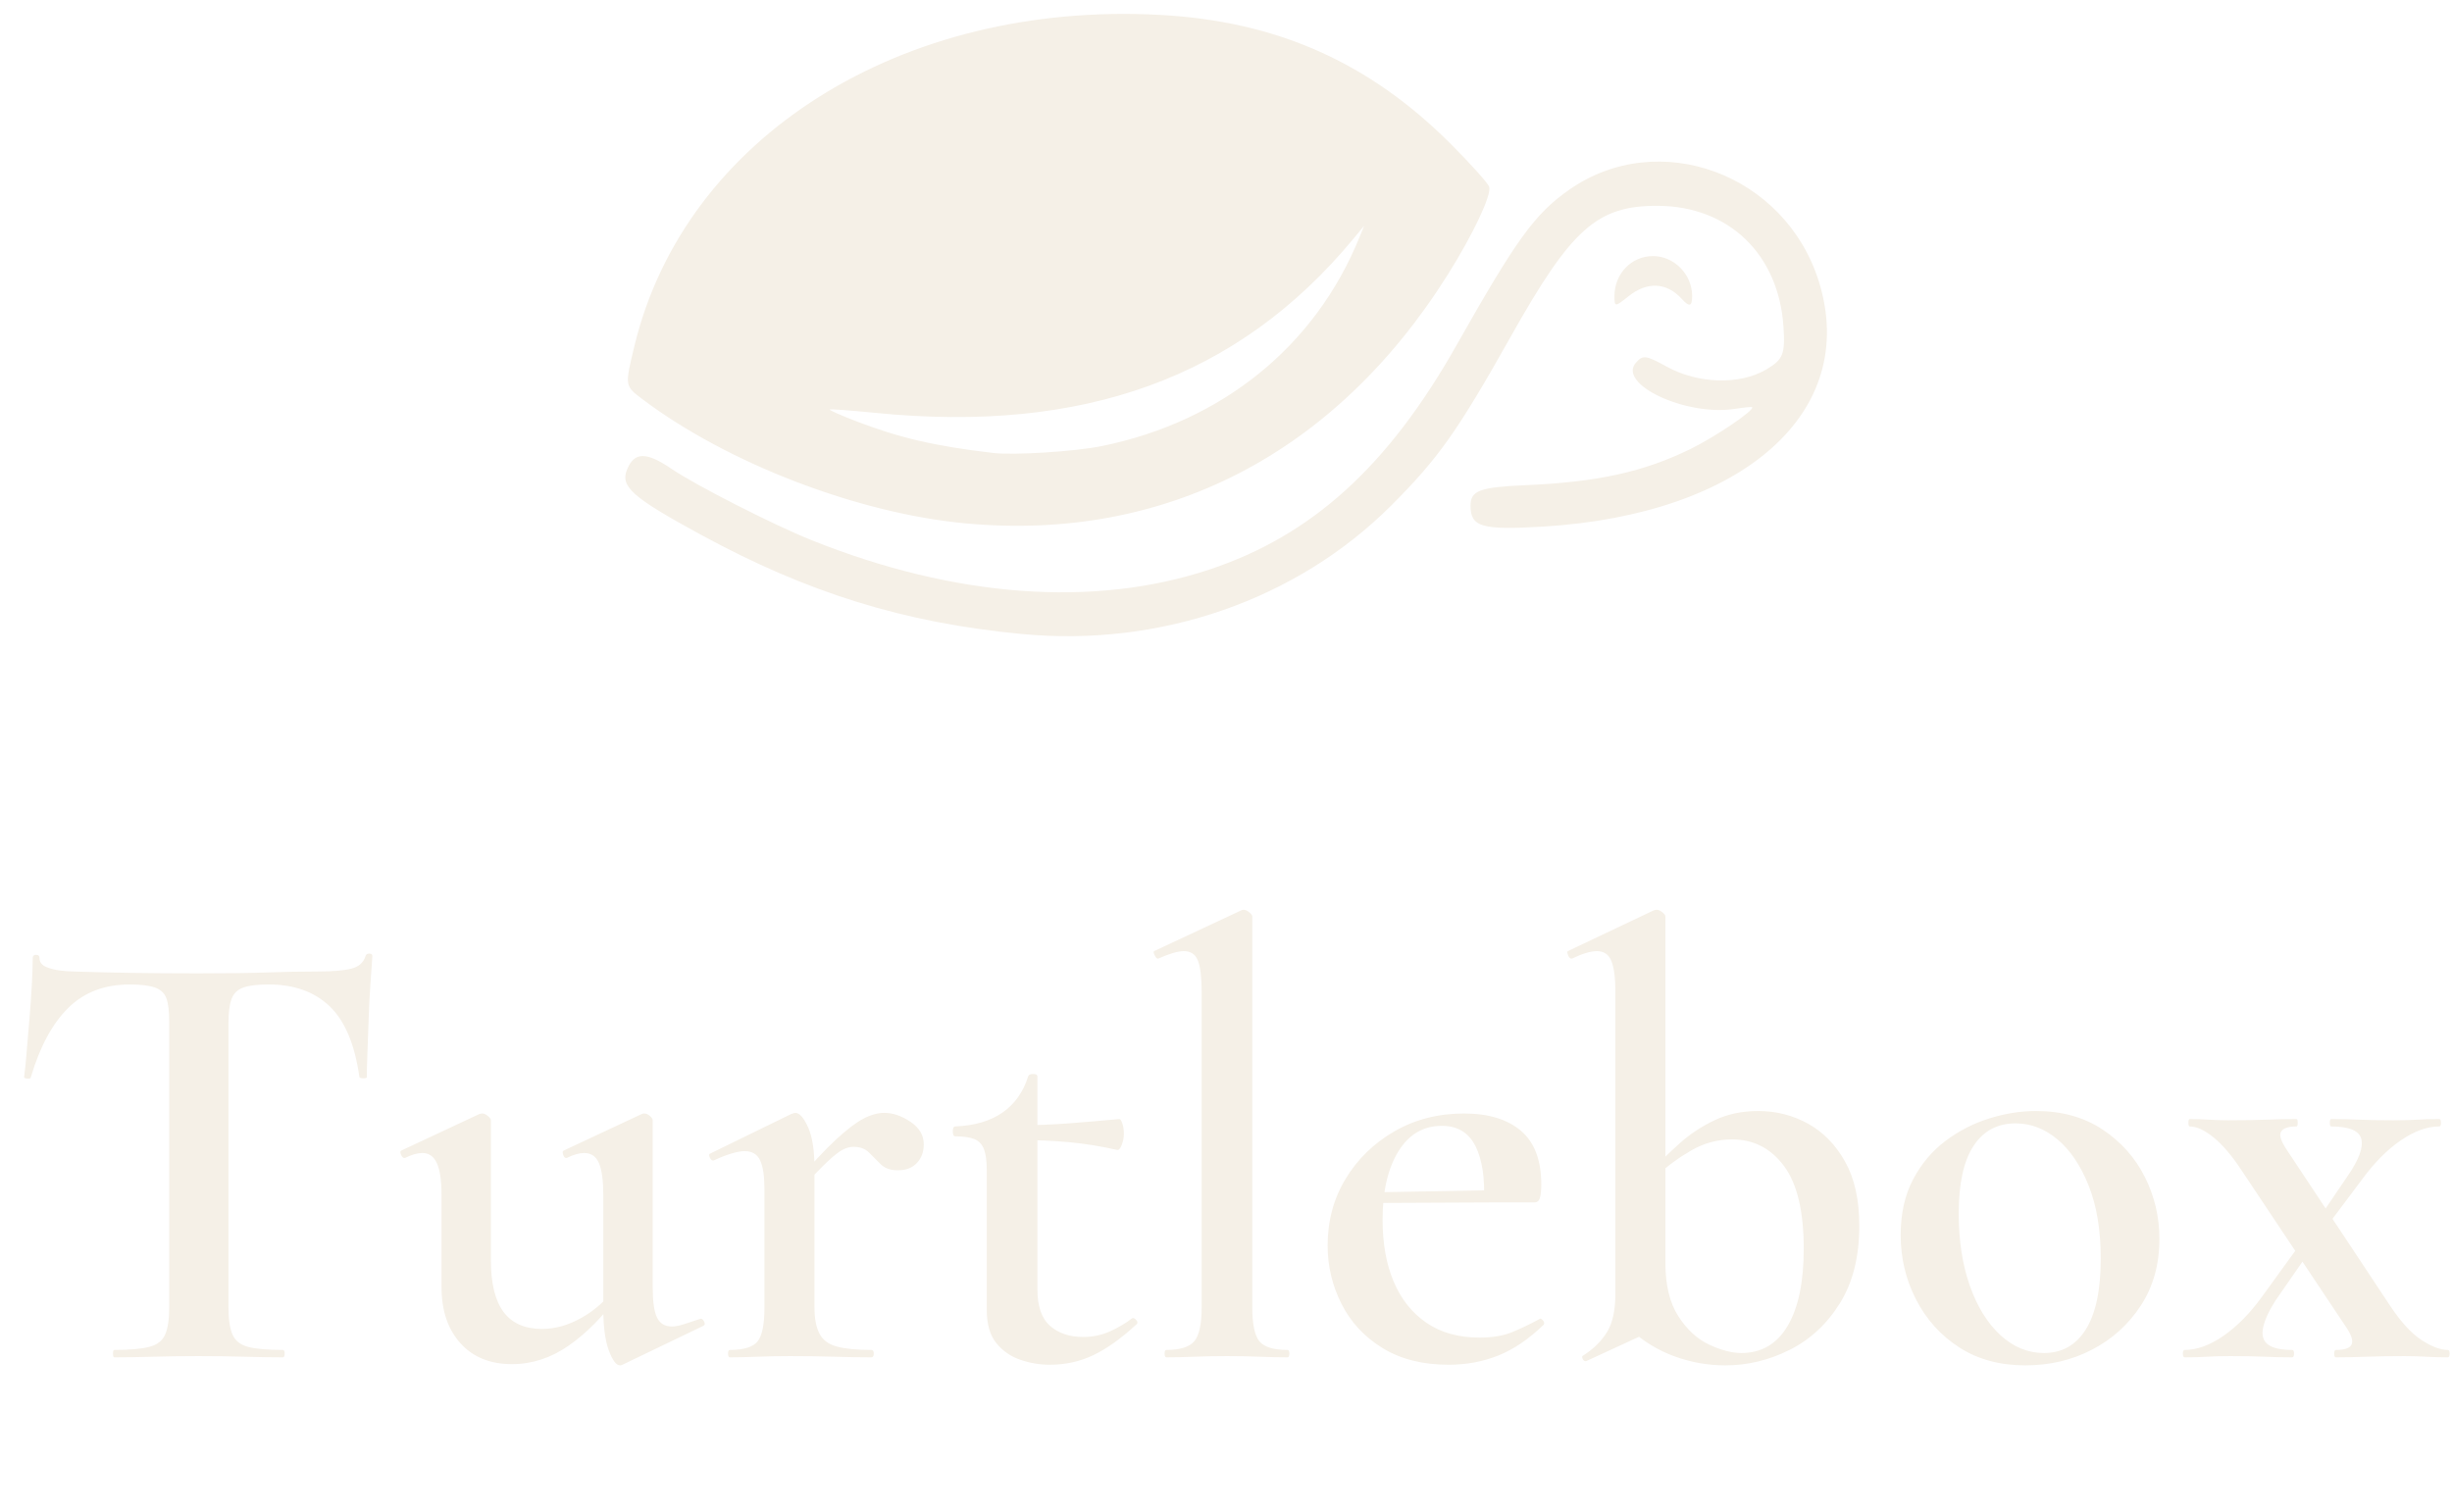
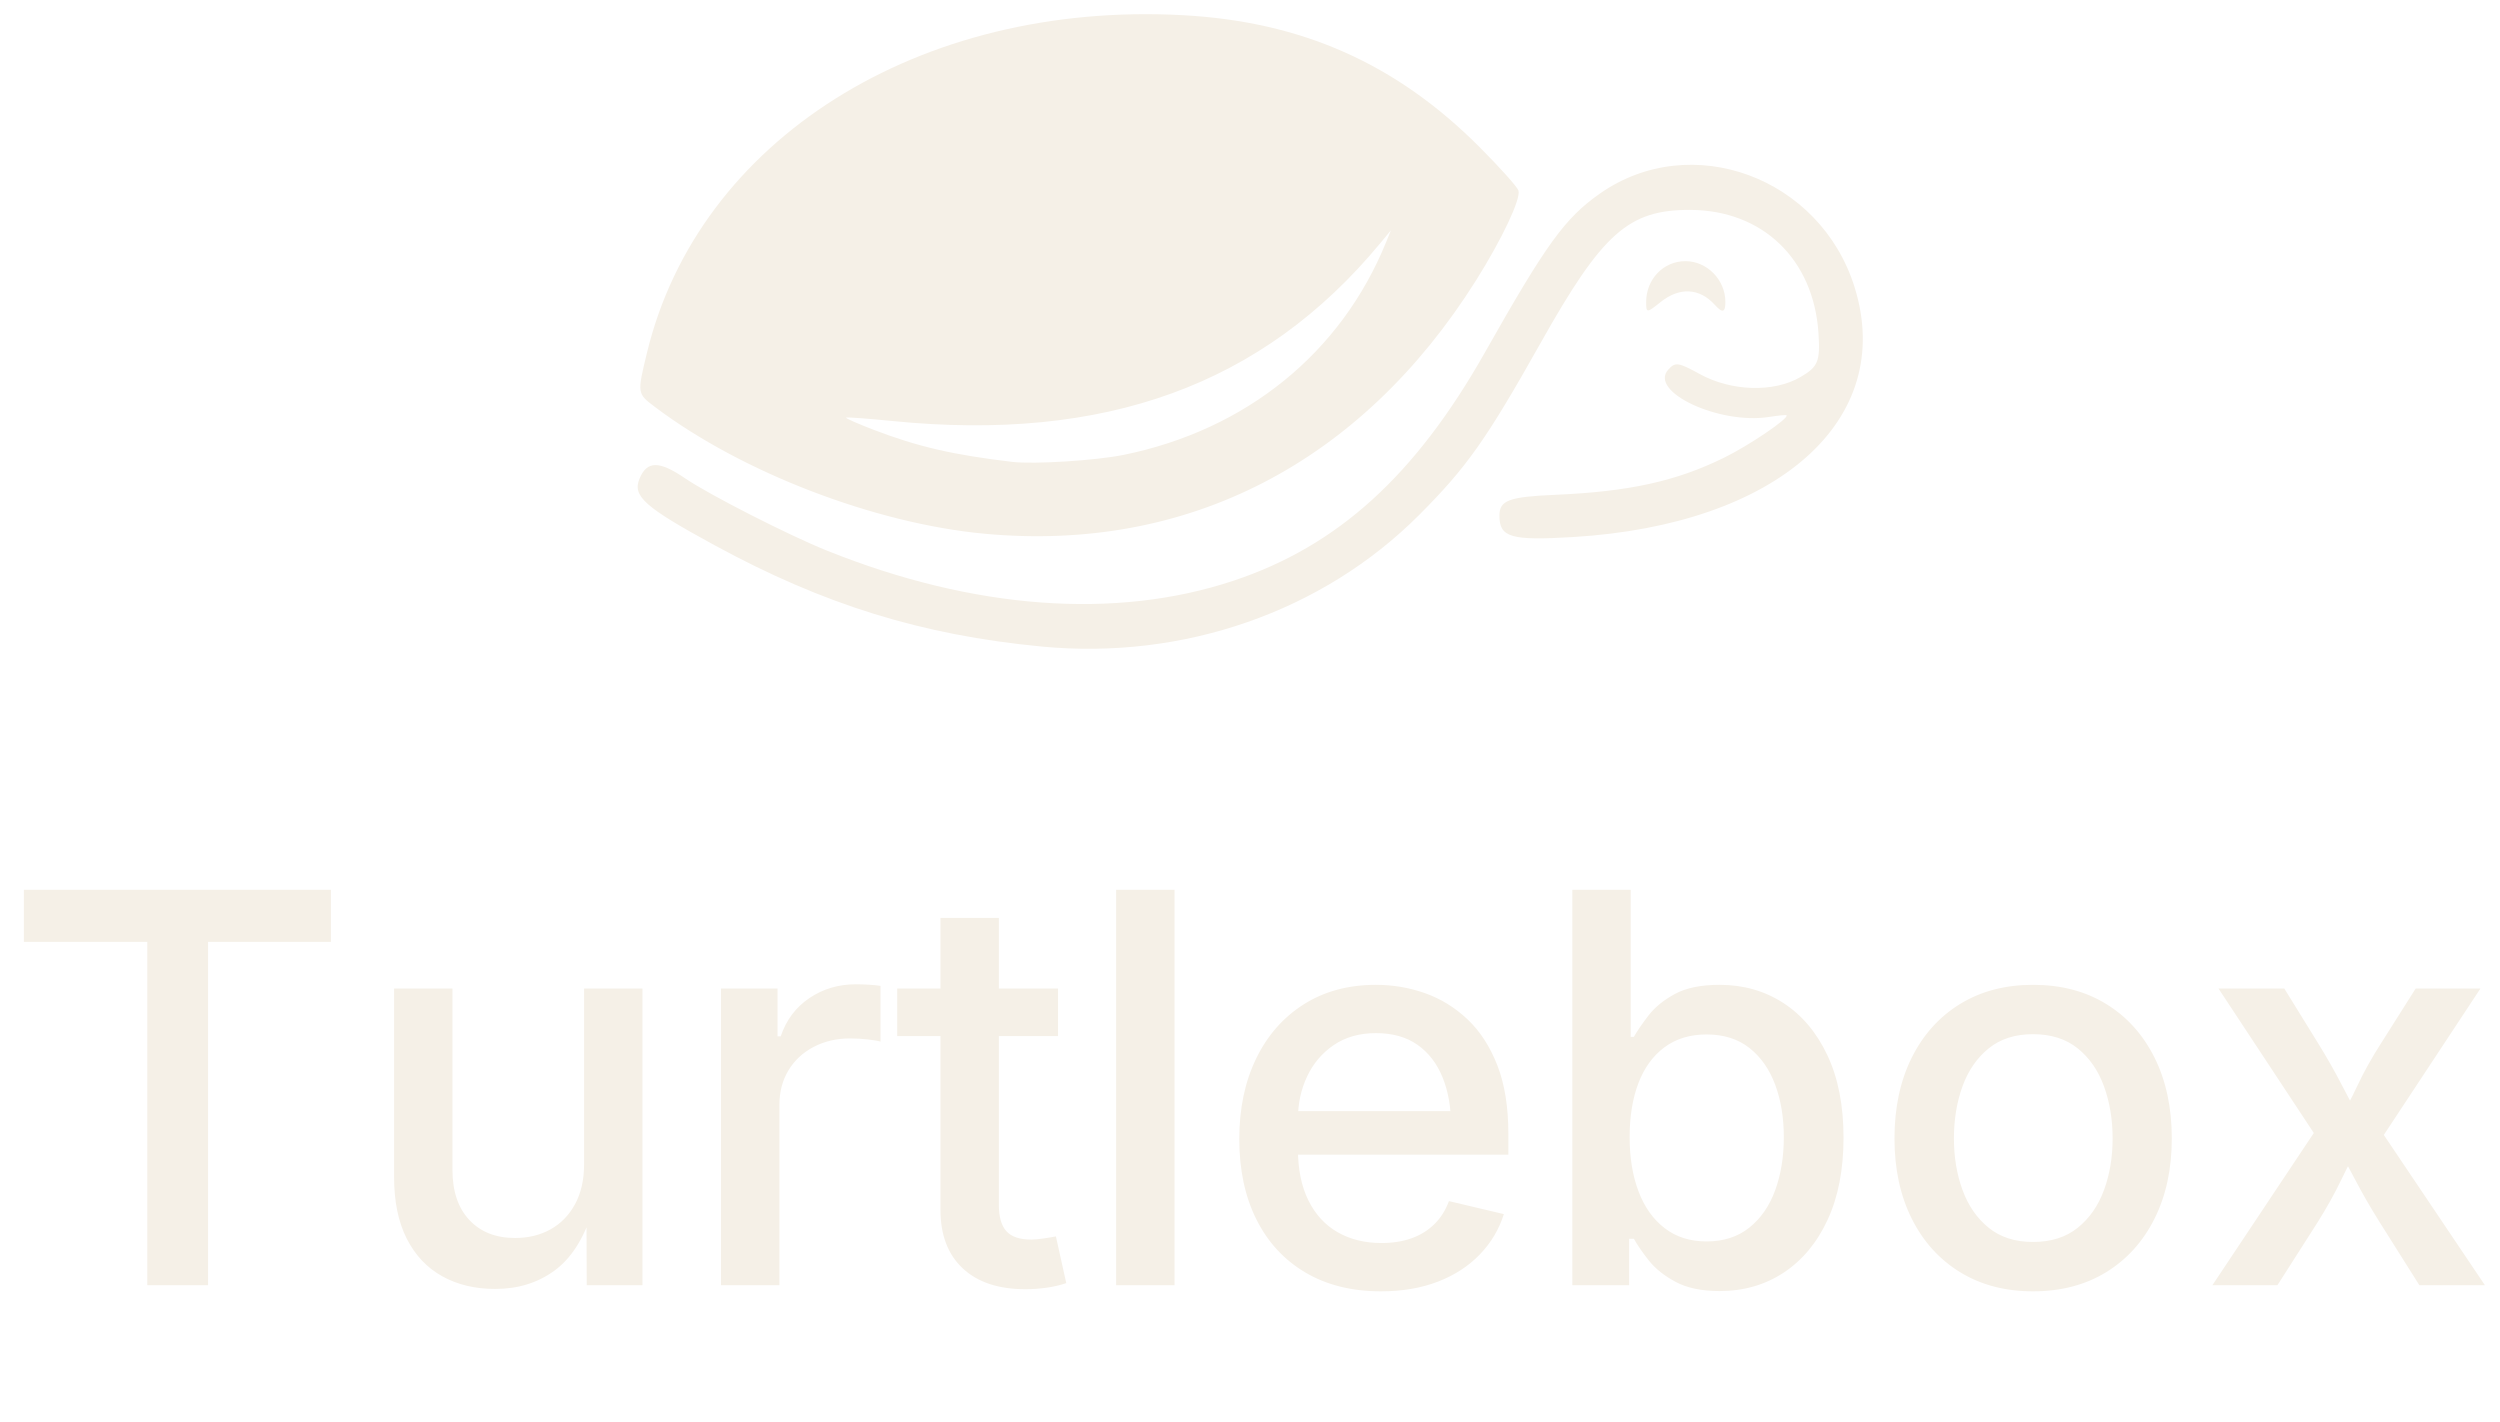
- <svg xmlns="http://www.w3.org/2000/svg" viewBox="0 0 476.5 293.8" width="476.5" height="293.8">
-   <g transform="translate(119.1 0) scale(0.5593)">
+ <svg xmlns="http://www.w3.org/2000/svg" viewBox="0 0 552 313.8" width="552" height="313.8">
+   <g transform="translate(138.0 0) scale(0.6479)">
    <path fill="#f5f0e7" fill-rule="evenodd" d="M142.00,220.34C101.09,216.42 67.75,206.09 30.50,185.80C6.63,172.79 2.47,169.10 4.95,163.13C7.49,156.99 11.61,156.96 20.50,163.02C28.72,168.62 55.82,182.43 68.90,187.68C118.82,207.71 167.14,211.28 207.33,197.92C242.90,186.09 269.36,162.06 293.12,120.00C313.97,83.11 320.31,74.35 332.18,66.01C363.31,44.15 407.38,60.36 419.06,97.95C433.09,143.15 392.87,178.82 323.12,183.02C301.92,184.30 298.00,183.16 298.00,175.74C298.00,170.51 301.18,169.32 317.00,168.63C342.18,167.54 358.11,164.04 374.50,156.01C383.12,151.79 396.84,142.47 395.84,141.52C395.65,141.34 393.03,141.60 390.00,142.08C372.94,144.81 348.73,133.48 355.54,125.96C357.93,123.31 358.93,123.45 366.22,127.45C377.07,133.41 391.49,133.83 400.66,128.46C406.60,124.98 407.36,123.13 406.73,113.57C405.09,88.34 387.68,71.61 363.00,71.53C342.00,71.47 333.11,79.37 312.08,116.80C293.51,149.84 286.88,159.23 270.56,175.57C237.71,208.46 190.30,224.97 142.00,220.34ZM122.50,181.89C85.05,178.40 39.76,160.98 10.25,138.72C4.10,134.08 4.11,134.17 7.51,120.14C25.07,47.65 100.16,0.35 190.00,5.17C230.58,7.35 262.76,21.63 291.13,50.03C298.08,56.99 304.09,63.69 304.48,64.93C305.37,67.74 298.90,81.45 290.01,95.58C250.80,157.87 191.67,188.34 122.50,181.89ZM169.93,155.02C211.72,146.50 244.03,120.31 259.39,82.50L261.02,78.50L257.29,83.00C217.33,131.21 163.60,150.75 91.01,143.47C82.60,142.63 75.55,142.11 75.34,142.33C75.13,142.54 79.35,144.41 84.73,146.47C99.70,152.22 111.86,155.03 132.00,157.41C139.39,158.28 160.41,156.95 169.93,155.02ZM348.00,102.97C348.00,95.14 353.87,89.01 361.38,89.00C368.76,89.00 375.00,95.36 375.00,102.90C375.00,106.53 374.03,106.80 371.41,103.90C366.17,98.11 359.36,97.77 352.90,102.96C348.22,106.72 348.00,106.72 348.00,102.97Z" />
  </g>
-   <path fill="#f5f0e7" d="M25.2 191.362Q17.88 191.362 13.26 195.922Q8.64 200.482 6.0 209.362Q6.0 209.722 5.34 209.662Q4.68 209.602 4.68 209.362Q4.92 207.682 5.16 204.742Q5.4 201.802 5.7 198.322Q6.0 194.842 6.18 191.542Q6.36 188.242 6.36 186.202Q6.36 185.602 7.02 185.602Q7.68 185.602 7.68 186.202Q7.68 187.402 8.94 187.942Q10.2 188.482 11.76 188.662Q13.32 188.842 14.4 188.842Q24.72 189.202 38.52 189.202Q47.04 189.202 52.02 189.022Q57.0 188.842 61.68 188.842Q66.0 188.842 68.22 188.302Q70.44 187.762 71.04 185.842Q71.16 185.362 71.76 185.362Q72.36 185.362 72.36 185.842Q72.24 187.762 72.0 191.062Q71.76 194.362 71.64 198.022Q71.52 201.682 71.4 204.742Q71.28 207.802 71.28 209.362Q71.28 209.602 70.62 209.602Q69.96 209.602 69.84 209.362Q68.52 199.882 64.08 195.622Q59.64 191.362 52.2 191.362Q48.96 191.362 47.28 191.962Q45.6 192.562 45.0 194.182Q44.4 195.802 44.4 198.802V254.122Q44.4 257.602 45.18 259.402Q45.96 261.202 48.18 261.802Q50.4 262.402 54.96 262.402Q55.32 262.402 55.32 263.122Q55.32 263.842 54.96 263.842Q51.72 263.842 47.58 263.722Q43.44 263.602 38.52 263.602Q33.84 263.602 29.76 263.722Q25.68 263.842 22.2 263.842Q21.96 263.842 21.96 263.122Q21.96 262.402 22.2 262.402Q26.76 262.402 29.04 261.802Q31.32 261.202 32.1 259.402Q32.88 257.602 32.88 254.122V198.562Q32.88 195.562 32.34 194.062Q31.8 192.562 30.12 191.962Q28.44 191.362 25.2 191.362Z M99.48 265.162Q93.12 265.162 89.46 261.082Q85.8 257.002 85.8 250.162V232.282Q85.8 228.082 84.9 226.102Q84.0 224.122 82.08 224.122Q80.64 224.122 78.72 225.082Q78.24 225.202 77.94 224.482Q77.64 223.762 78.0 223.642L93.12 216.562Q93.48 216.442 93.72 216.442Q94.2 216.442 94.8 216.922Q95.4 217.402 95.4 217.762V245.002Q95.4 251.722 97.86 255.022Q100.32 258.322 105.36 258.322Q109.2 258.322 113.1 256.102Q117.0 253.882 119.52 250.282L120.24 251.722Q115.68 257.962 110.52 261.562Q105.36 265.162 99.48 265.162ZM126.84 217.762V250.282Q126.84 254.362 127.68 256.102Q128.52 257.842 130.56 257.842Q131.52 257.842 132.84 257.422Q134.16 257.002 135.96 256.402Q136.44 256.162 136.8 256.822Q137.16 257.482 136.68 257.722L120.96 265.282Q120.72 265.402 120.48 265.402Q119.4 265.402 118.32 262.522Q117.24 259.642 117.24 254.362V232.282Q117.24 228.082 116.4 226.102Q115.56 224.122 113.52 224.122Q112.08 224.122 110.16 225.082Q109.68 225.202 109.44 224.482Q109.2 223.762 109.56 223.642L124.68 216.562Q124.92 216.442 125.16 216.442Q125.76 216.442 126.3 216.922Q126.84 217.402 126.84 217.762Z M155.52 231.322 154.68 229.882Q159.24 224.482 162.42 221.542Q165.6 218.602 167.76 217.462Q169.92 216.322 171.84 216.322Q174.36 216.322 176.94 218.062Q179.52 219.802 179.52 222.442Q179.52 224.602 178.2 226.042Q176.88 227.482 174.48 227.482Q172.32 227.482 171.12 226.282Q169.92 225.082 168.84 224.002Q167.76 222.922 165.84 222.922Q164.88 222.922 163.8 223.462Q162.72 224.002 160.8 225.802Q158.88 227.602 155.52 231.322ZM141.84 263.842Q141.48 263.842 141.48 263.122Q141.48 262.402 141.84 262.402Q145.92 262.402 147.24 260.722Q148.56 259.042 148.56 254.122V231.202Q148.56 227.362 147.72 225.562Q146.88 223.762 144.72 223.762Q143.64 223.762 142.08 224.242Q140.52 224.722 138.72 225.562Q138.24 225.682 137.94 225.022Q137.64 224.362 138.0 224.242L153.72 216.562Q154.32 216.322 154.56 216.322Q155.76 216.322 157.02 219.082Q158.28 221.842 158.28 227.122V254.122Q158.28 257.362 159.24 259.222Q160.2 261.082 162.6 261.742Q165.0 262.402 169.32 262.402Q169.8 262.402 169.8 263.122Q169.8 263.842 169.32 263.842Q166.2 263.842 162.18 263.722Q158.16 263.602 153.48 263.602Q150.24 263.602 147.18 263.722Q144.12 263.842 141.84 263.842Z M204 265.282Q201.12 265.282 198.3 264.322Q195.48 263.362 193.62 261.082Q191.76 258.802 191.76 254.602V227.482Q191.76 224.842 191.22 223.402Q190.68 221.962 189.36 221.422Q188.04 220.882 185.64 220.882Q185.16 220.882 185.16 219.922Q185.16 218.962 185.64 218.962Q191.28 218.722 194.82 216.262Q198.36 213.802 199.8 209.242Q199.92 208.762 200.76 208.762Q201.6 208.762 201.6 209.242V250.642Q201.6 255.562 204.06 257.722Q206.52 259.882 210.48 259.882Q213.36 259.882 215.82 258.742Q218.28 257.602 219.96 256.282Q220.32 256.042 220.8 256.582Q221.28 257.122 220.8 257.482Q216.36 261.562 212.46 263.422Q208.56 265.282 204 265.282ZM217.08 223.522Q212.28 222.442 207.78 222.022Q203.28 221.602 198.12 221.602V218.722Q203.04 218.722 207.66 218.362Q212.28 218.002 217.56 217.522Q217.8 217.522 218.1 218.362Q218.4 219.202 218.4 220.402Q218.4 221.482 217.98 222.562Q217.56 223.642 217.08 223.522Z M226.68 263.842Q226.32 263.842 226.32 263.122Q226.32 262.402 226.68 262.402Q230.64 262.402 232.08 260.722Q233.52 259.042 233.52 254.122V192.802Q233.52 188.602 232.8 186.742Q232.08 184.882 230.04 184.882Q228.36 184.882 225.12 186.322Q224.76 186.442 224.4 185.722Q224.04 185.002 224.28 184.882L241.2 176.962Q241.44 176.842 241.68 176.842Q242.16 176.842 242.76 177.322Q243.36 177.802 243.36 178.162V254.122Q243.36 259.042 244.74 260.722Q246.12 262.402 250.2 262.402Q250.56 262.402 250.56 263.122Q250.56 263.842 250.2 263.842Q247.92 263.842 244.86 263.722Q241.8 263.602 238.44 263.602Q235.08 263.602 232.02 263.722Q228.96 263.842 226.68 263.842Z M281.52 265.282Q273.96 265.282 268.68 262.042Q263.4 258.802 260.7 253.462Q258 248.122 258 242.122Q258 234.922 261.48 229.162Q264.96 223.402 270.96 219.922Q276.96 216.442 284.52 216.442Q291.6 216.442 295.56 219.802Q299.52 223.162 299.52 230.242Q299.52 231.802 299.28 232.762Q299.04 233.722 298.2 233.722H288.36Q288.72 226.762 286.74 222.802Q284.76 218.842 280.2 218.842Q274.8 218.842 271.74 223.822Q268.68 228.802 268.68 237.082Q268.68 244.042 270.84 249.142Q273 254.242 277.2 257.122Q281.4 260.002 287.52 260.002Q291.24 260.002 293.76 258.982Q296.28 257.962 299.16 256.402Q299.4 256.162 299.82 256.642Q300.24 257.122 300 257.482Q295.68 261.682 291.18 263.482Q286.68 265.282 281.52 265.282ZM265.2 233.842 265.08 231.802 291.72 231.322V233.722Z M335.28 265.402Q330.24 265.402 325.44 263.662Q320.64 261.922 316.68 258.322L323.64 245.482Q323.64 251.962 326.16 255.862Q328.68 259.762 332.16 261.382Q335.64 263.002 338.4 263.002Q344.28 263.002 347.4 257.722Q350.52 252.442 350.52 242.722Q350.52 231.802 346.68 226.642Q342.84 221.482 336.6 221.482Q332.4 221.482 328.74 223.582Q325.08 225.682 322.08 228.442L321.0 227.482Q323.52 224.842 326.46 222.202Q329.4 219.562 333.18 217.762Q336.96 215.962 341.64 215.962Q346.92 215.962 351.36 218.422Q355.8 220.882 358.56 225.802Q361.32 230.722 361.32 238.282Q361.32 247.282 357.54 253.342Q353.76 259.402 347.76 262.402Q341.76 265.402 335.28 265.402ZM308.28 264.562Q307.8 264.682 307.56 264.142Q307.32 263.602 307.68 263.482Q310.68 261.562 312.3 258.922Q313.92 256.282 313.92 251.482V192.802Q313.92 188.722 313.14 186.802Q312.36 184.882 310.32 184.882Q308.52 184.882 305.52 186.322Q305.04 186.442 304.74 185.722Q304.44 185.002 304.68 184.882L321.36 176.962Q321.72 176.842 321.96 176.842Q322.44 176.842 323.04 177.322Q323.64 177.802 323.64 178.162V257.482Z M393.6 265.402Q386.16 265.402 380.76 261.922Q375.36 258.442 372.36 252.622Q369.36 246.802 369.36 240.082Q369.36 233.842 371.76 229.282Q374.16 224.722 378.06 221.782Q381.96 218.842 386.58 217.402Q391.2 215.962 395.64 215.962Q403.2 215.962 408.6 219.562Q414.0 223.162 416.82 228.802Q419.64 234.442 419.64 240.802Q419.64 248.242 416.04 253.762Q412.44 259.282 406.56 262.342Q400.68 265.402 393.6 265.402ZM397.2 263.002Q402.48 263.002 405.36 258.382Q408.24 253.762 408.24 244.642Q408.24 236.362 405.9 230.482Q403.56 224.602 399.84 221.482Q396.12 218.362 391.68 218.362Q386.4 218.362 383.52 222.742Q380.64 227.122 380.64 235.882Q380.64 243.802 382.8 249.922Q384.96 256.042 388.74 259.522Q392.52 263.002 397.2 263.002Z M453.96 263.842Q453.6 263.842 453.6 263.122Q453.6 262.402 453.96 262.402Q456.6 262.402 457.02 261.262Q457.44 260.122 455.76 257.722L435.6 227.482Q432.84 223.282 430.2 221.122Q427.56 218.962 425.52 218.962Q425.28 218.962 425.28 218.242Q425.28 217.522 425.52 217.522Q427.32 217.522 429.24 217.642Q431.16 217.762 432.96 217.762Q437.16 217.762 440.4 217.642Q443.64 217.522 446.28 217.522Q446.52 217.522 446.52 218.242Q446.52 218.962 446.28 218.962Q443.88 218.962 443.28 219.982Q442.68 221.002 444.48 223.642L464.52 253.882Q467.64 258.562 470.58 260.482Q473.52 262.402 475.68 262.402Q476.04 262.402 476.04 263.122Q476.04 263.842 475.68 263.842Q473.76 263.842 471.48 263.722Q469.2 263.602 467.28 263.602Q463.08 263.602 459.84 263.722Q456.6 263.842 453.96 263.842ZM424.56 263.842Q424.2 263.842 424.2 263.122Q424.2 262.402 424.56 262.402Q428.16 262.402 432.12 259.642Q436.08 256.882 439.56 252.082L448.08 240.322L449.76 241.882L442.2 252.802Q440.28 255.802 439.8 258.022Q439.32 260.242 440.7 261.322Q442.08 262.402 445.44 262.402Q445.8 262.402 445.8 263.122Q445.8 263.842 445.44 263.842Q442.68 263.842 440.1 263.722Q437.52 263.602 433.44 263.602Q430.56 263.602 428.82 263.722Q427.08 263.842 424.56 263.842ZM450.36 240.802 448.92 239.362 456.24 228.562Q459.48 223.882 458.88 221.422Q458.28 218.962 453 218.962Q452.76 218.962 452.76 218.242Q452.76 217.522 453 217.522Q455.88 217.522 458.46 217.642Q461.04 217.762 465.12 217.762Q468.0 217.762 469.74 217.642Q471.48 217.522 474.0 217.522Q474.36 217.522 474.36 218.242Q474.36 218.962 474.0 218.962Q470.52 218.962 466.56 221.662Q462.6 224.362 459.0 229.282Z" />
+   <path fill="#f5f0e7" d="M5.273 207.957V196.473H73.066V207.957H45.938V283.778H32.52V207.957Z M109.336 284.598Q102.656 284.598 97.617 281.786Q92.578 278.973 89.795 273.465Q87.012 267.957 87.012 259.871V218.27H99.902V258.289Q99.902 265.379 103.623 269.364Q107.344 273.348 113.73 273.348Q118.125 273.348 121.553 271.444Q124.98 269.539 126.973 265.877Q128.965 262.215 128.965 257.059V218.27H141.855V283.778H129.551L129.492 267.723H130.723Q127.852 276.629 122.344 280.614Q116.836 284.598 109.336 284.598Z M159.199 283.778V218.27H171.68V228.817H172.383Q174.199 223.426 178.711 220.379Q183.223 217.332 188.965 217.332Q190.195 217.332 191.777 217.42Q193.359 217.508 194.414 217.684V229.989Q193.711 229.754 191.719 229.52Q189.727 229.286 187.676 229.286Q183.223 229.286 179.648 231.161Q176.074 233.036 174.082 236.346Q172.09 239.657 172.09 243.993V283.778Z M233.613 218.27V228.758H198.105V218.27ZM207.656 202.684H220.547V266.082Q220.547 270.008 222.217 271.854Q223.887 273.7 227.695 273.7Q228.691 273.7 230.332 273.465Q231.973 273.231 233.145 272.996L235.43 283.309Q233.379 284.012 231.035 284.334Q228.691 284.657 226.406 284.657Q217.5 284.657 212.578 280.057Q207.656 275.457 207.656 267.137Z M259.336 196.473V283.778H246.445V196.473Z M304.922 285.125Q295.254 285.125 288.223 280.965Q281.191 276.805 277.412 269.246Q273.633 261.688 273.633 251.493Q273.633 241.414 277.354 233.739Q281.074 226.063 287.871 221.756Q294.668 217.45 303.809 217.45Q309.434 217.45 314.648 219.295Q319.863 221.141 324.023 225.067Q328.184 228.993 330.615 235.233Q333.047 241.473 333.047 250.379V254.95H280.84V245.34H326.426L320.391 248.504Q320.391 242.469 318.516 237.87Q316.641 233.27 312.979 230.692Q309.316 228.114 303.809 228.114Q298.359 228.114 294.492 230.75Q290.625 233.387 288.604 237.694Q286.582 242 286.582 247.098V253.661Q286.582 260.399 288.896 265.057Q291.211 269.715 295.371 272.088Q299.531 274.461 305.039 274.461Q308.672 274.461 311.602 273.436Q314.531 272.411 316.67 270.33Q318.809 268.25 319.922 265.204L332.051 268.075Q330.469 273.114 326.748 276.981Q323.027 280.848 317.49 282.987Q311.953 285.125 304.922 285.125Z M379.688 285.067Q373.77 285.067 369.99 283.045Q366.211 281.024 364.072 278.329Q361.934 275.633 360.762 273.524H359.707V283.778H347.168V196.473H360.059V228.934H360.762Q361.934 226.883 364.014 224.188Q366.094 221.493 369.814 219.471Q373.535 217.45 379.688 217.45Q387.539 217.45 393.721 221.434Q399.902 225.418 403.477 232.977Q407.051 240.536 407.051 251.2Q407.051 261.746 403.535 269.334Q400.02 276.922 393.838 280.995Q387.656 285.067 379.688 285.067ZM376.816 274.11Q382.441 274.11 386.25 271.063Q390.059 268.016 391.963 262.801Q393.867 257.586 393.867 251.082Q393.867 244.637 391.963 239.51Q390.059 234.383 386.279 231.395Q382.5 228.407 376.816 228.407Q371.309 228.407 367.5 231.248Q363.691 234.09 361.758 239.159Q359.824 244.227 359.824 251.082Q359.824 257.879 361.787 263.065Q363.75 268.25 367.559 271.18Q371.367 274.11 376.816 274.11Z M448.887 285.125Q439.688 285.125 432.803 280.907Q425.918 276.688 422.109 269.071Q418.301 261.454 418.301 251.375Q418.301 241.18 422.109 233.534Q425.918 225.887 432.803 221.668Q439.688 217.45 448.887 217.45Q458.145 217.45 465.029 221.668Q471.914 225.887 475.723 233.534Q479.531 241.18 479.531 251.375Q479.531 261.454 475.723 269.071Q471.914 276.688 465.029 280.907Q458.145 285.125 448.887 285.125ZM448.887 274.227Q454.863 274.227 458.76 271.092Q462.656 267.957 464.561 262.772Q466.465 257.586 466.465 251.375Q466.465 245.106 464.561 239.862Q462.656 234.618 458.76 231.483Q454.863 228.348 448.887 228.348Q442.969 228.348 439.102 231.483Q435.234 234.618 433.33 239.832Q431.426 245.047 431.426 251.375Q431.426 257.586 433.33 262.772Q435.234 267.957 439.102 271.092Q442.969 274.227 448.887 274.227Z M488.496 283.778 514.219 245.164 514.16 255.125 489.844 218.27H504.375L511.758 230.223Q514.805 235.145 517.119 239.657Q519.434 244.168 521.836 248.387H515.918Q518.438 244.168 520.547 239.657Q522.656 235.145 525.82 230.223L533.379 218.27H547.676L523.125 255.477V245.809L548.672 283.778H534.199L525.41 269.832Q522.363 264.969 520.078 260.575Q517.793 256.18 515.391 252.079H521.367Q519.023 256.18 516.914 260.575Q514.805 264.969 511.758 269.832L502.852 283.778Z" />
</svg>
